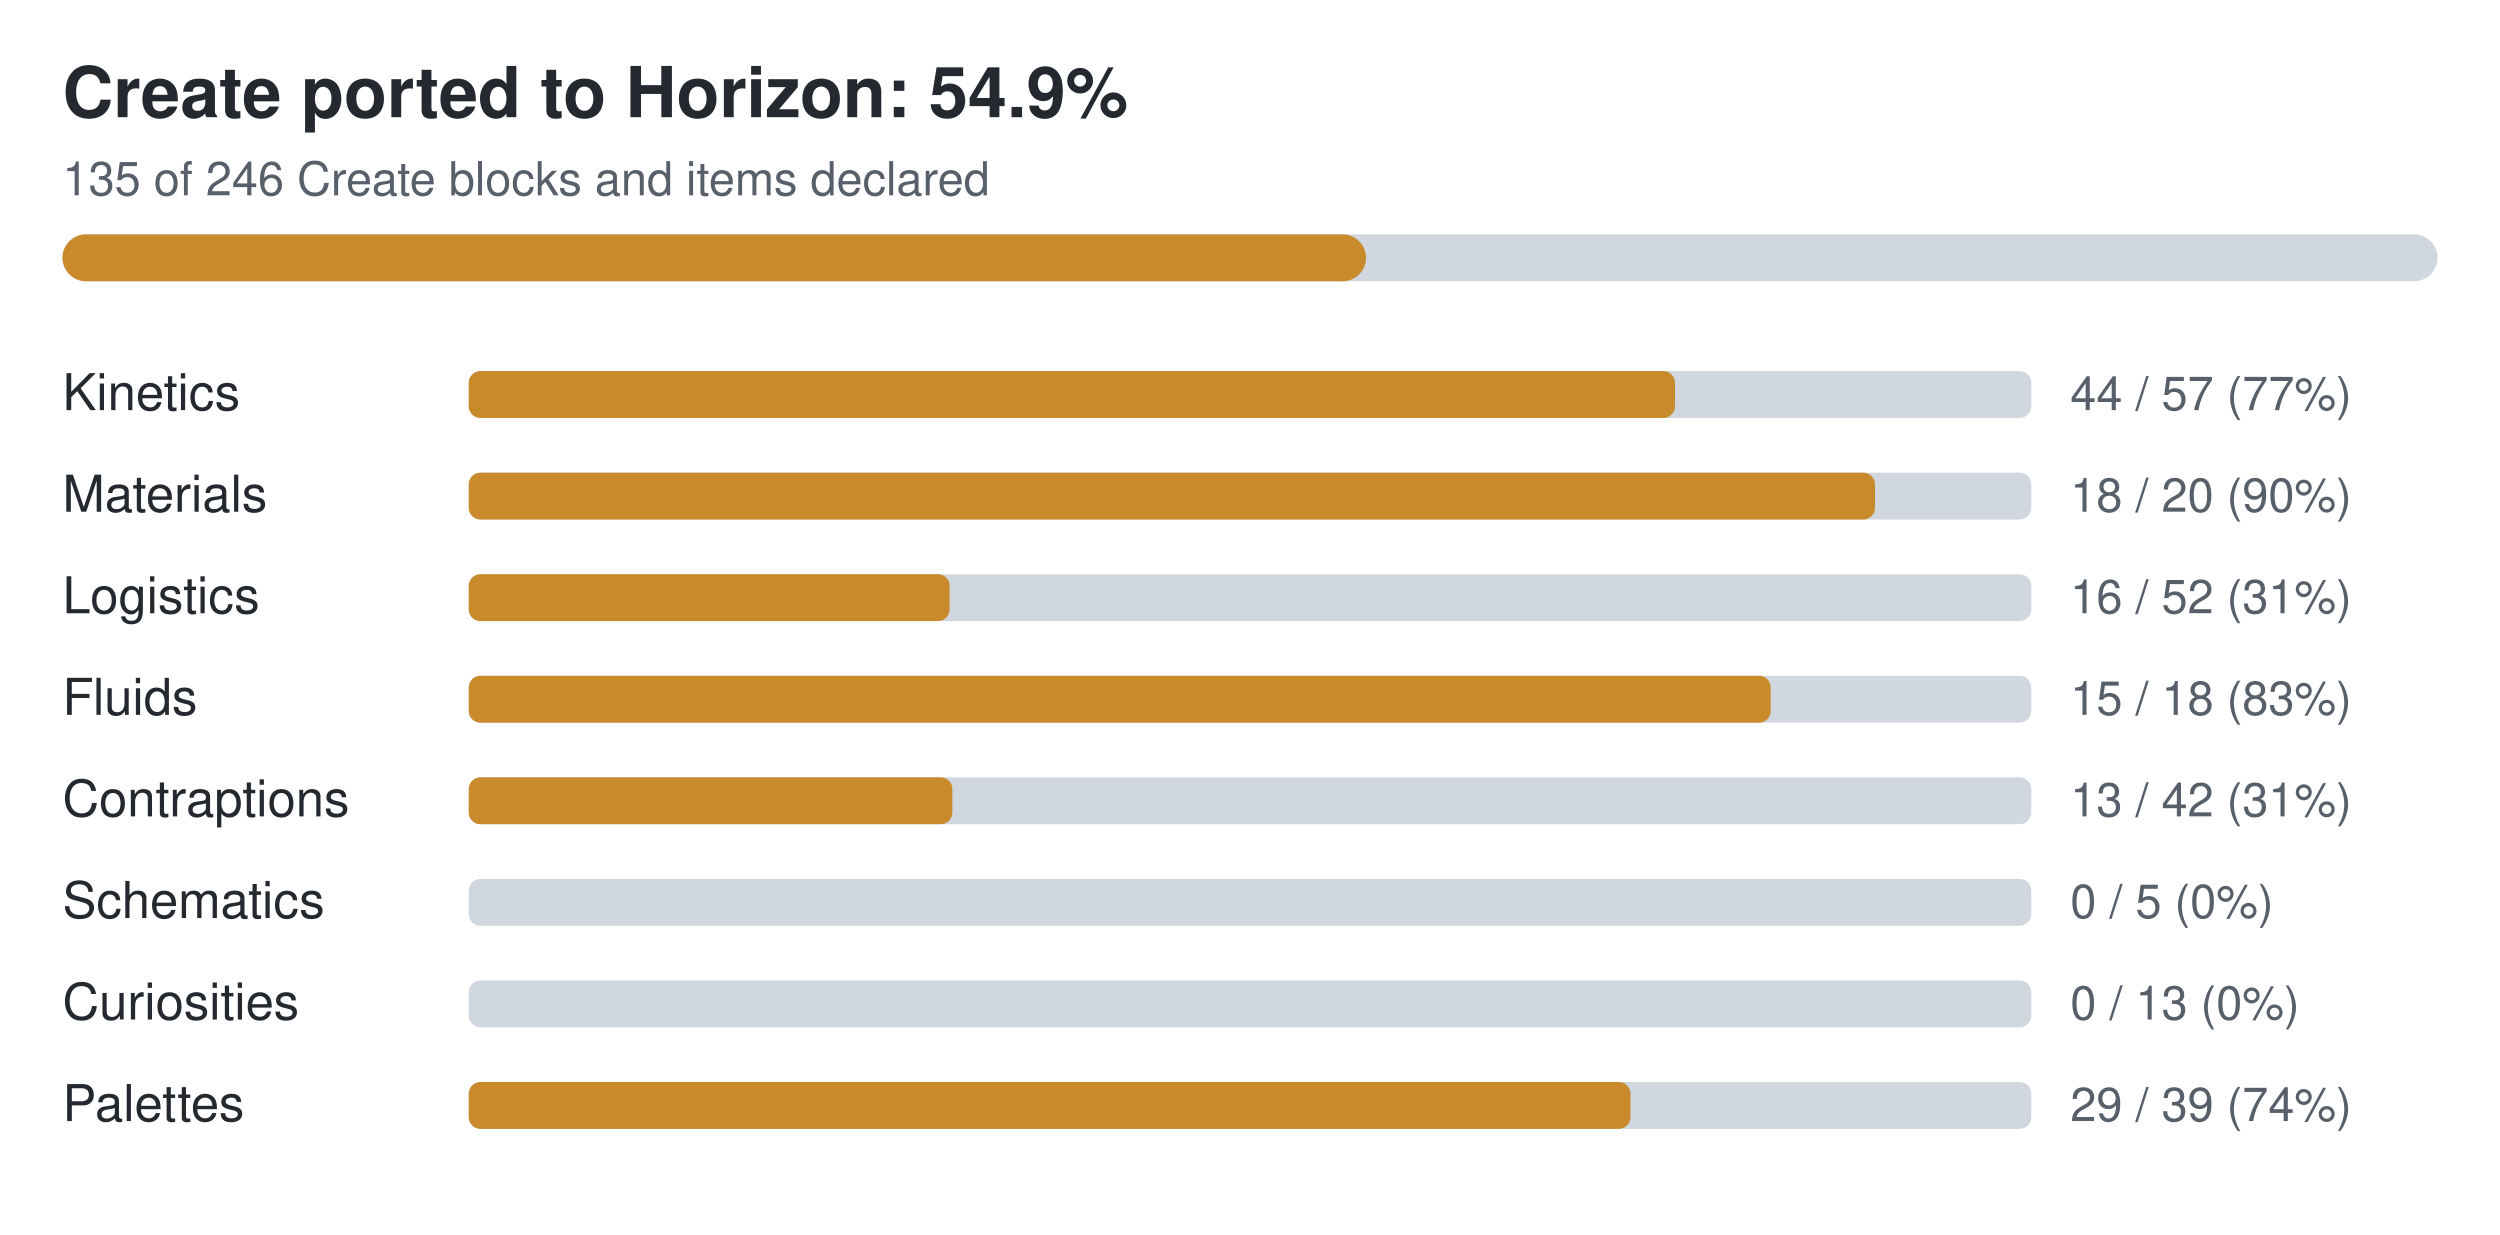
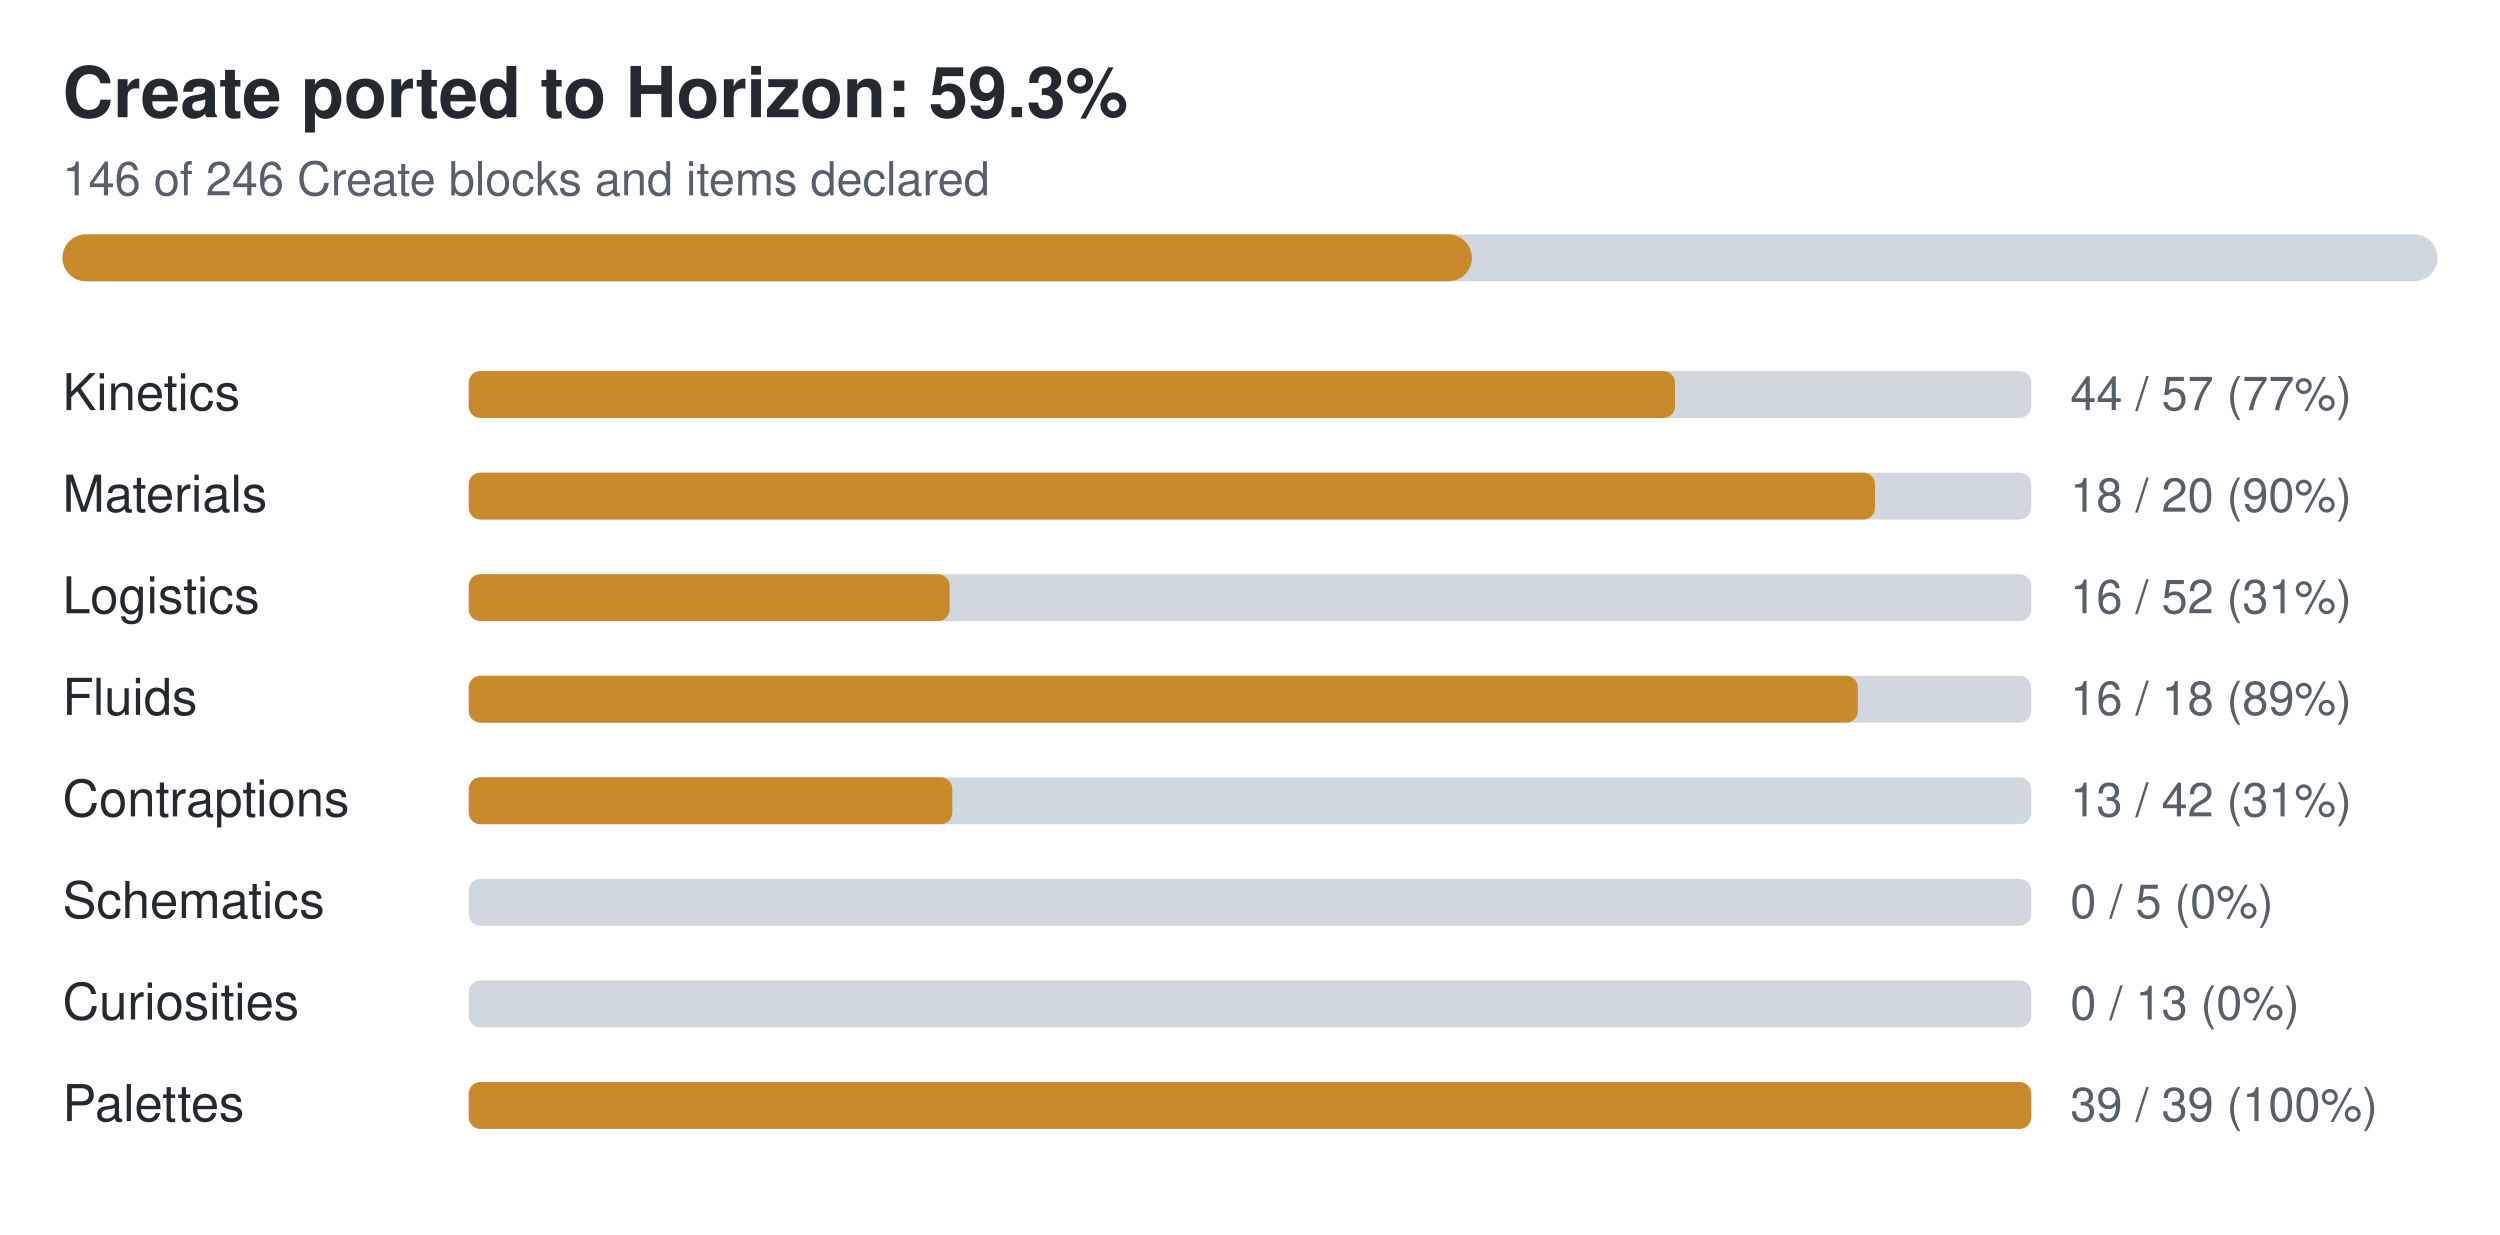
<svg xmlns="http://www.w3.org/2000/svg" width="640" height="316" viewBox="0 0 640 316" font-family="-apple-system,Segoe UI,Helvetica,Arial,sans-serif">
  <style>.t{fill:#24292f}.m{fill:#57606a}.track{fill:#d0d7de}.fill{fill:#c98a2b}@media (prefers-color-scheme:dark){.t{fill:#e6edf3}.m{fill:#8d96a0}.track{fill:#30363d}.fill{fill:#e3a64a}}</style>
-   <text class="t" x="16" y="30" font-size="18" font-weight="600">Create ported to Horizon: 54.9%</text>
-   <text class="m" x="16" y="50" font-size="12">135 of 246 Create blocks and items declared</text>
+   <text class="t" x="16" y="30" font-size="18" font-weight="600">Create ported to Horizon: 59.3%</text>
+   <text class="m" x="16" y="50" font-size="12">146 of 246 Create blocks and items declared</text>
  <rect class="track" x="16" y="60" width="608" height="12" rx="6" />
-   <rect class="fill" x="16" y="60" width="333.7" height="12" rx="6" />
+   <rect class="fill" x="16" y="60" width="360.8" height="12" rx="6" />
  <text class="t" x="16" y="105" font-size="13">Kinetics</text>
  <rect class="track" x="120" y="95" width="400" height="12" rx="3" />
  <rect class="fill" x="120" y="95" width="308.8" height="12" rx="3" />
  <text class="m" x="530" y="105" font-size="12">44 / 57  (77%)</text>
  <text class="t" x="16" y="131" font-size="13">Materials</text>
  <rect class="track" x="120" y="121" width="400" height="12" rx="3" />
  <rect class="fill" x="120" y="121" width="360.0" height="12" rx="3" />
  <text class="m" x="530" y="131" font-size="12">18 / 20  (90%)</text>
  <text class="t" x="16" y="157" font-size="13">Logistics</text>
  <rect class="track" x="120" y="147" width="400" height="12" rx="3" />
  <rect class="fill" x="120" y="147" width="123.1" height="12" rx="3" />
  <text class="m" x="530" y="157" font-size="12">16 / 52  (31%)</text>
  <text class="t" x="16" y="183" font-size="13">Fluids</text>
  <rect class="track" x="120" y="173" width="400" height="12" rx="3" />
-   <rect class="fill" x="120" y="173" width="333.3" height="12" rx="3" />
-   <text class="m" x="530" y="183" font-size="12">15 / 18  (83%)</text>
+   <rect class="fill" x="120" y="173" width="355.6" height="12" rx="3" />
+   <text class="m" x="530" y="183" font-size="12">16 / 18  (89%)</text>
  <text class="t" x="16" y="209" font-size="13">Contraptions</text>
  <rect class="track" x="120" y="199" width="400" height="12" rx="3" />
  <rect class="fill" x="120" y="199" width="123.8" height="12" rx="3" />
  <text class="m" x="530" y="209" font-size="12">13 / 42  (31%)</text>
  <text class="t" x="16" y="235" font-size="13">Schematics</text>
  <rect class="track" x="120" y="225" width="400" height="12" rx="3" />
  <text class="m" x="530" y="235" font-size="12">0 / 5  (0%)</text>
  <text class="t" x="16" y="261" font-size="13">Curiosities</text>
  <rect class="track" x="120" y="251" width="400" height="12" rx="3" />
  <text class="m" x="530" y="261" font-size="12">0 / 13  (0%)</text>
  <text class="t" x="16" y="287" font-size="13">Palettes</text>
  <rect class="track" x="120" y="277" width="400" height="12" rx="3" />
-   <rect class="fill" x="120" y="277" width="297.4" height="12" rx="3" />
-   <text class="m" x="530" y="287" font-size="12">29 / 39  (74%)</text>
+   <rect class="fill" x="120" y="277" width="400.0" height="12" rx="3" />
+   <text class="m" x="530" y="287" font-size="12">39 / 39  (100%)</text>
</svg>
